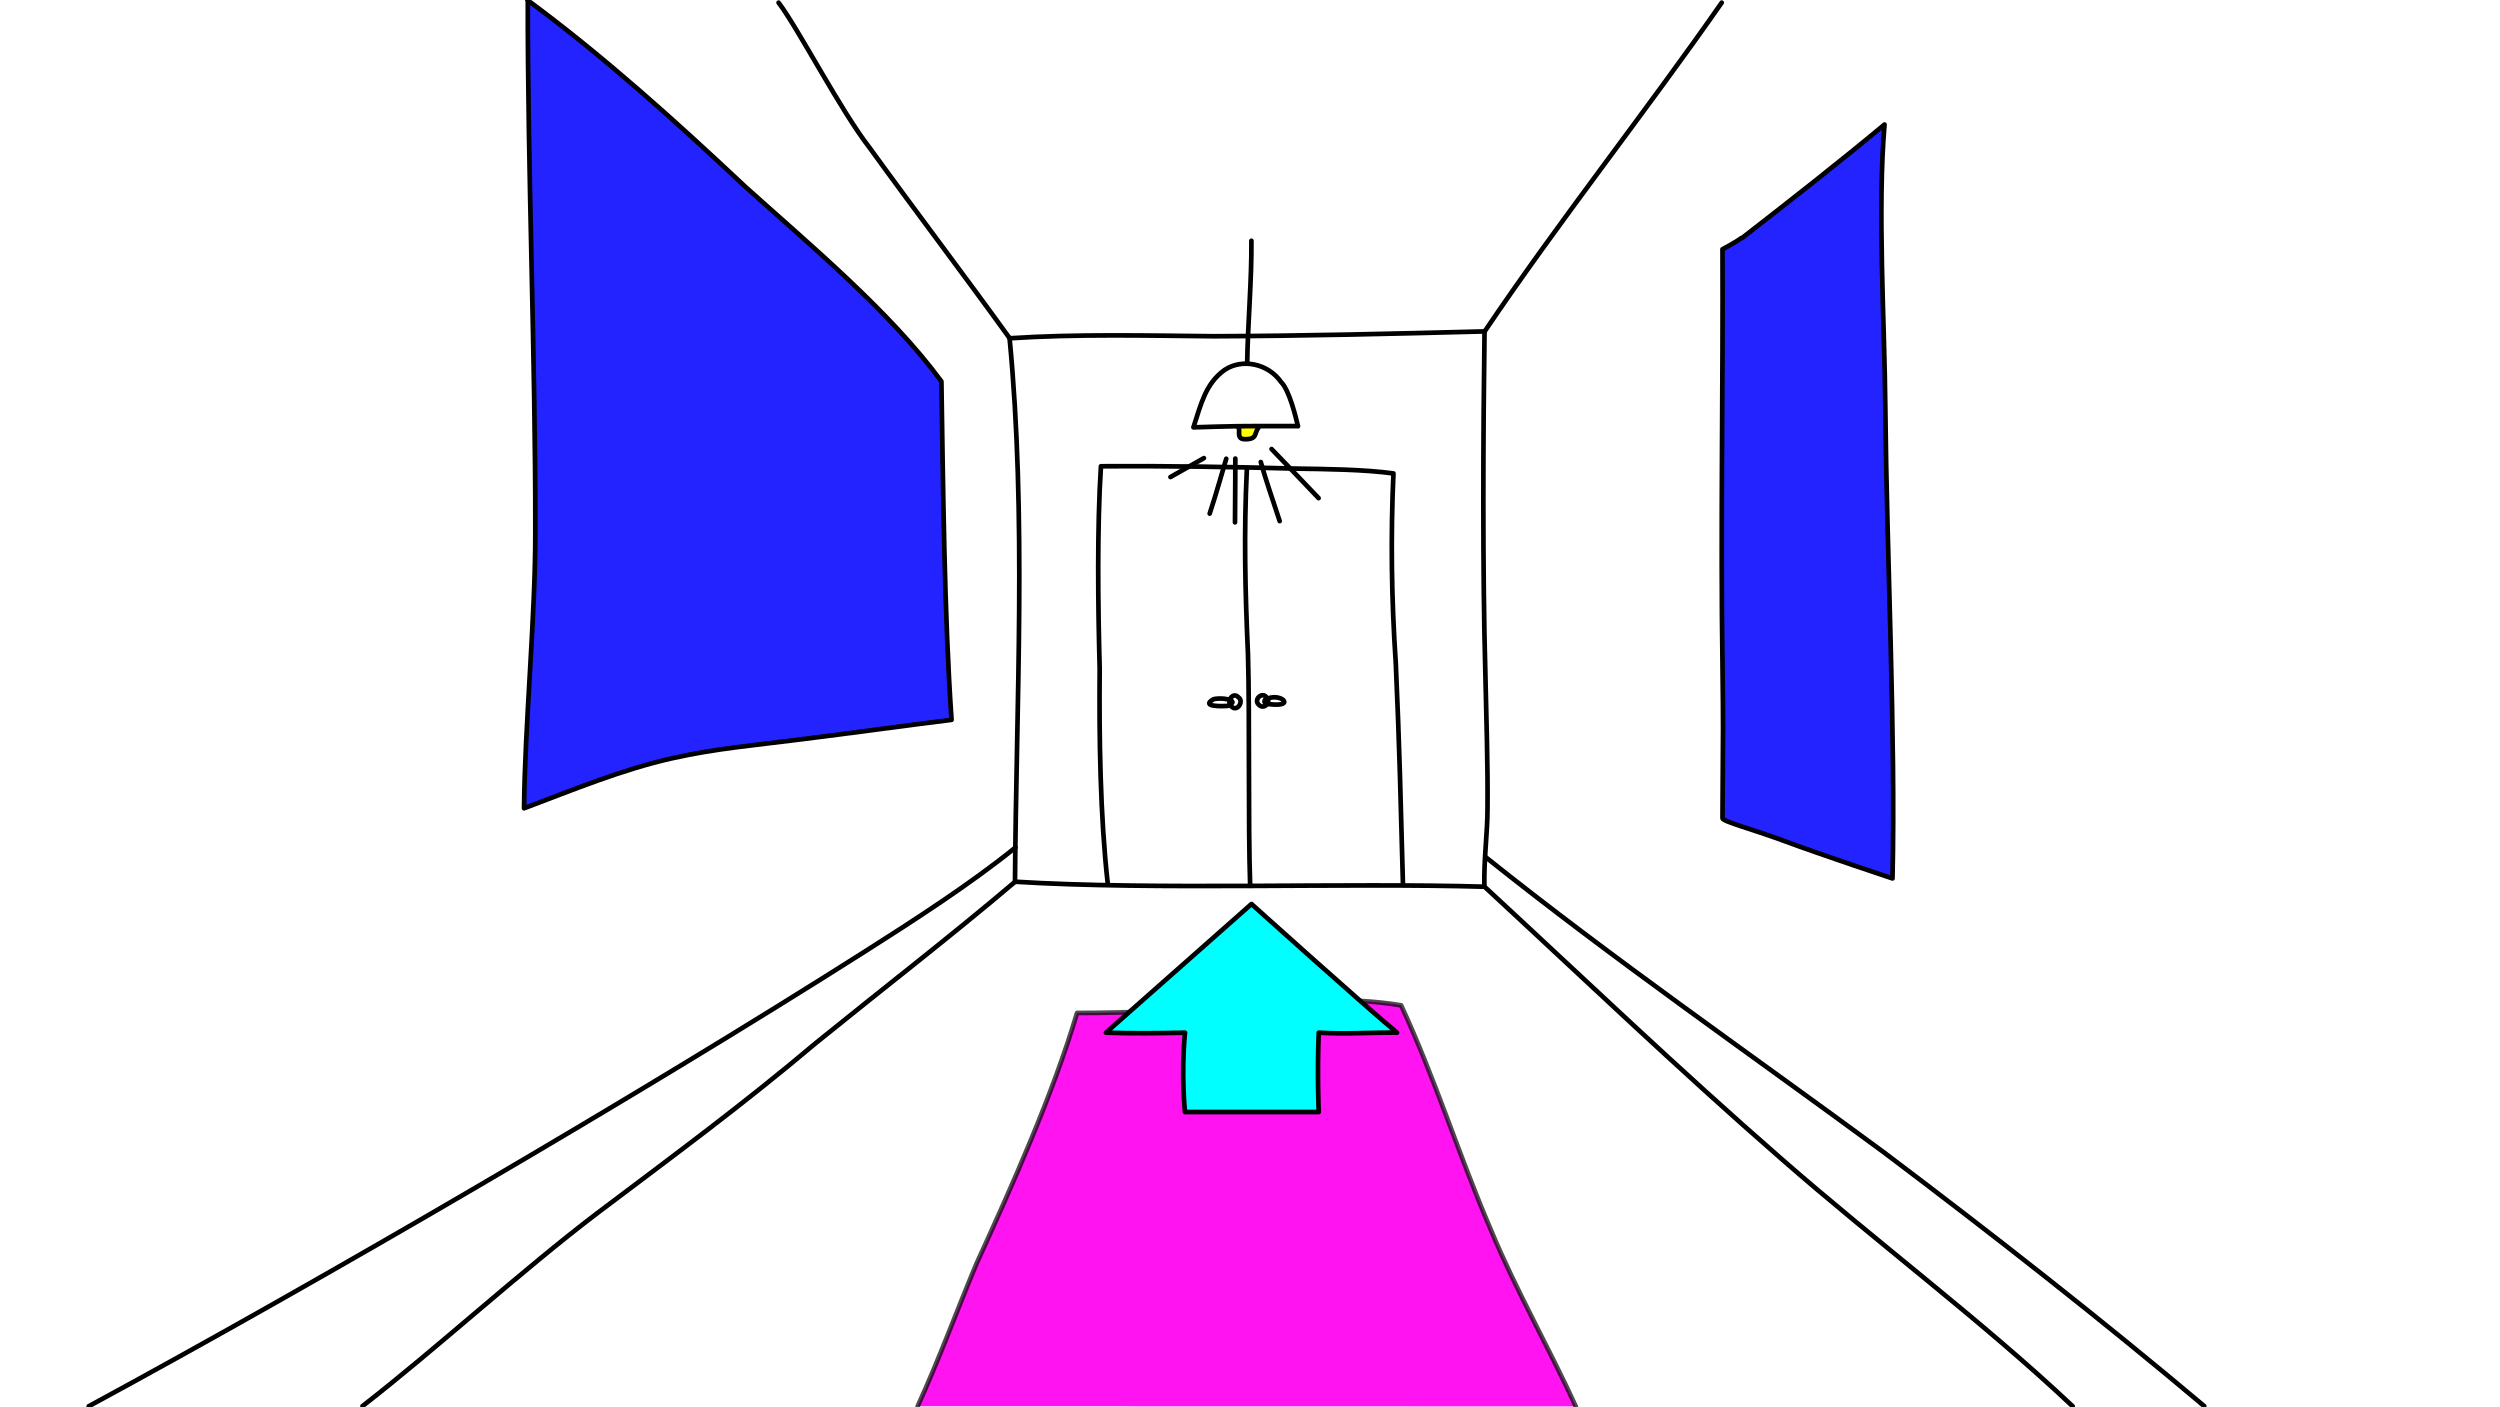
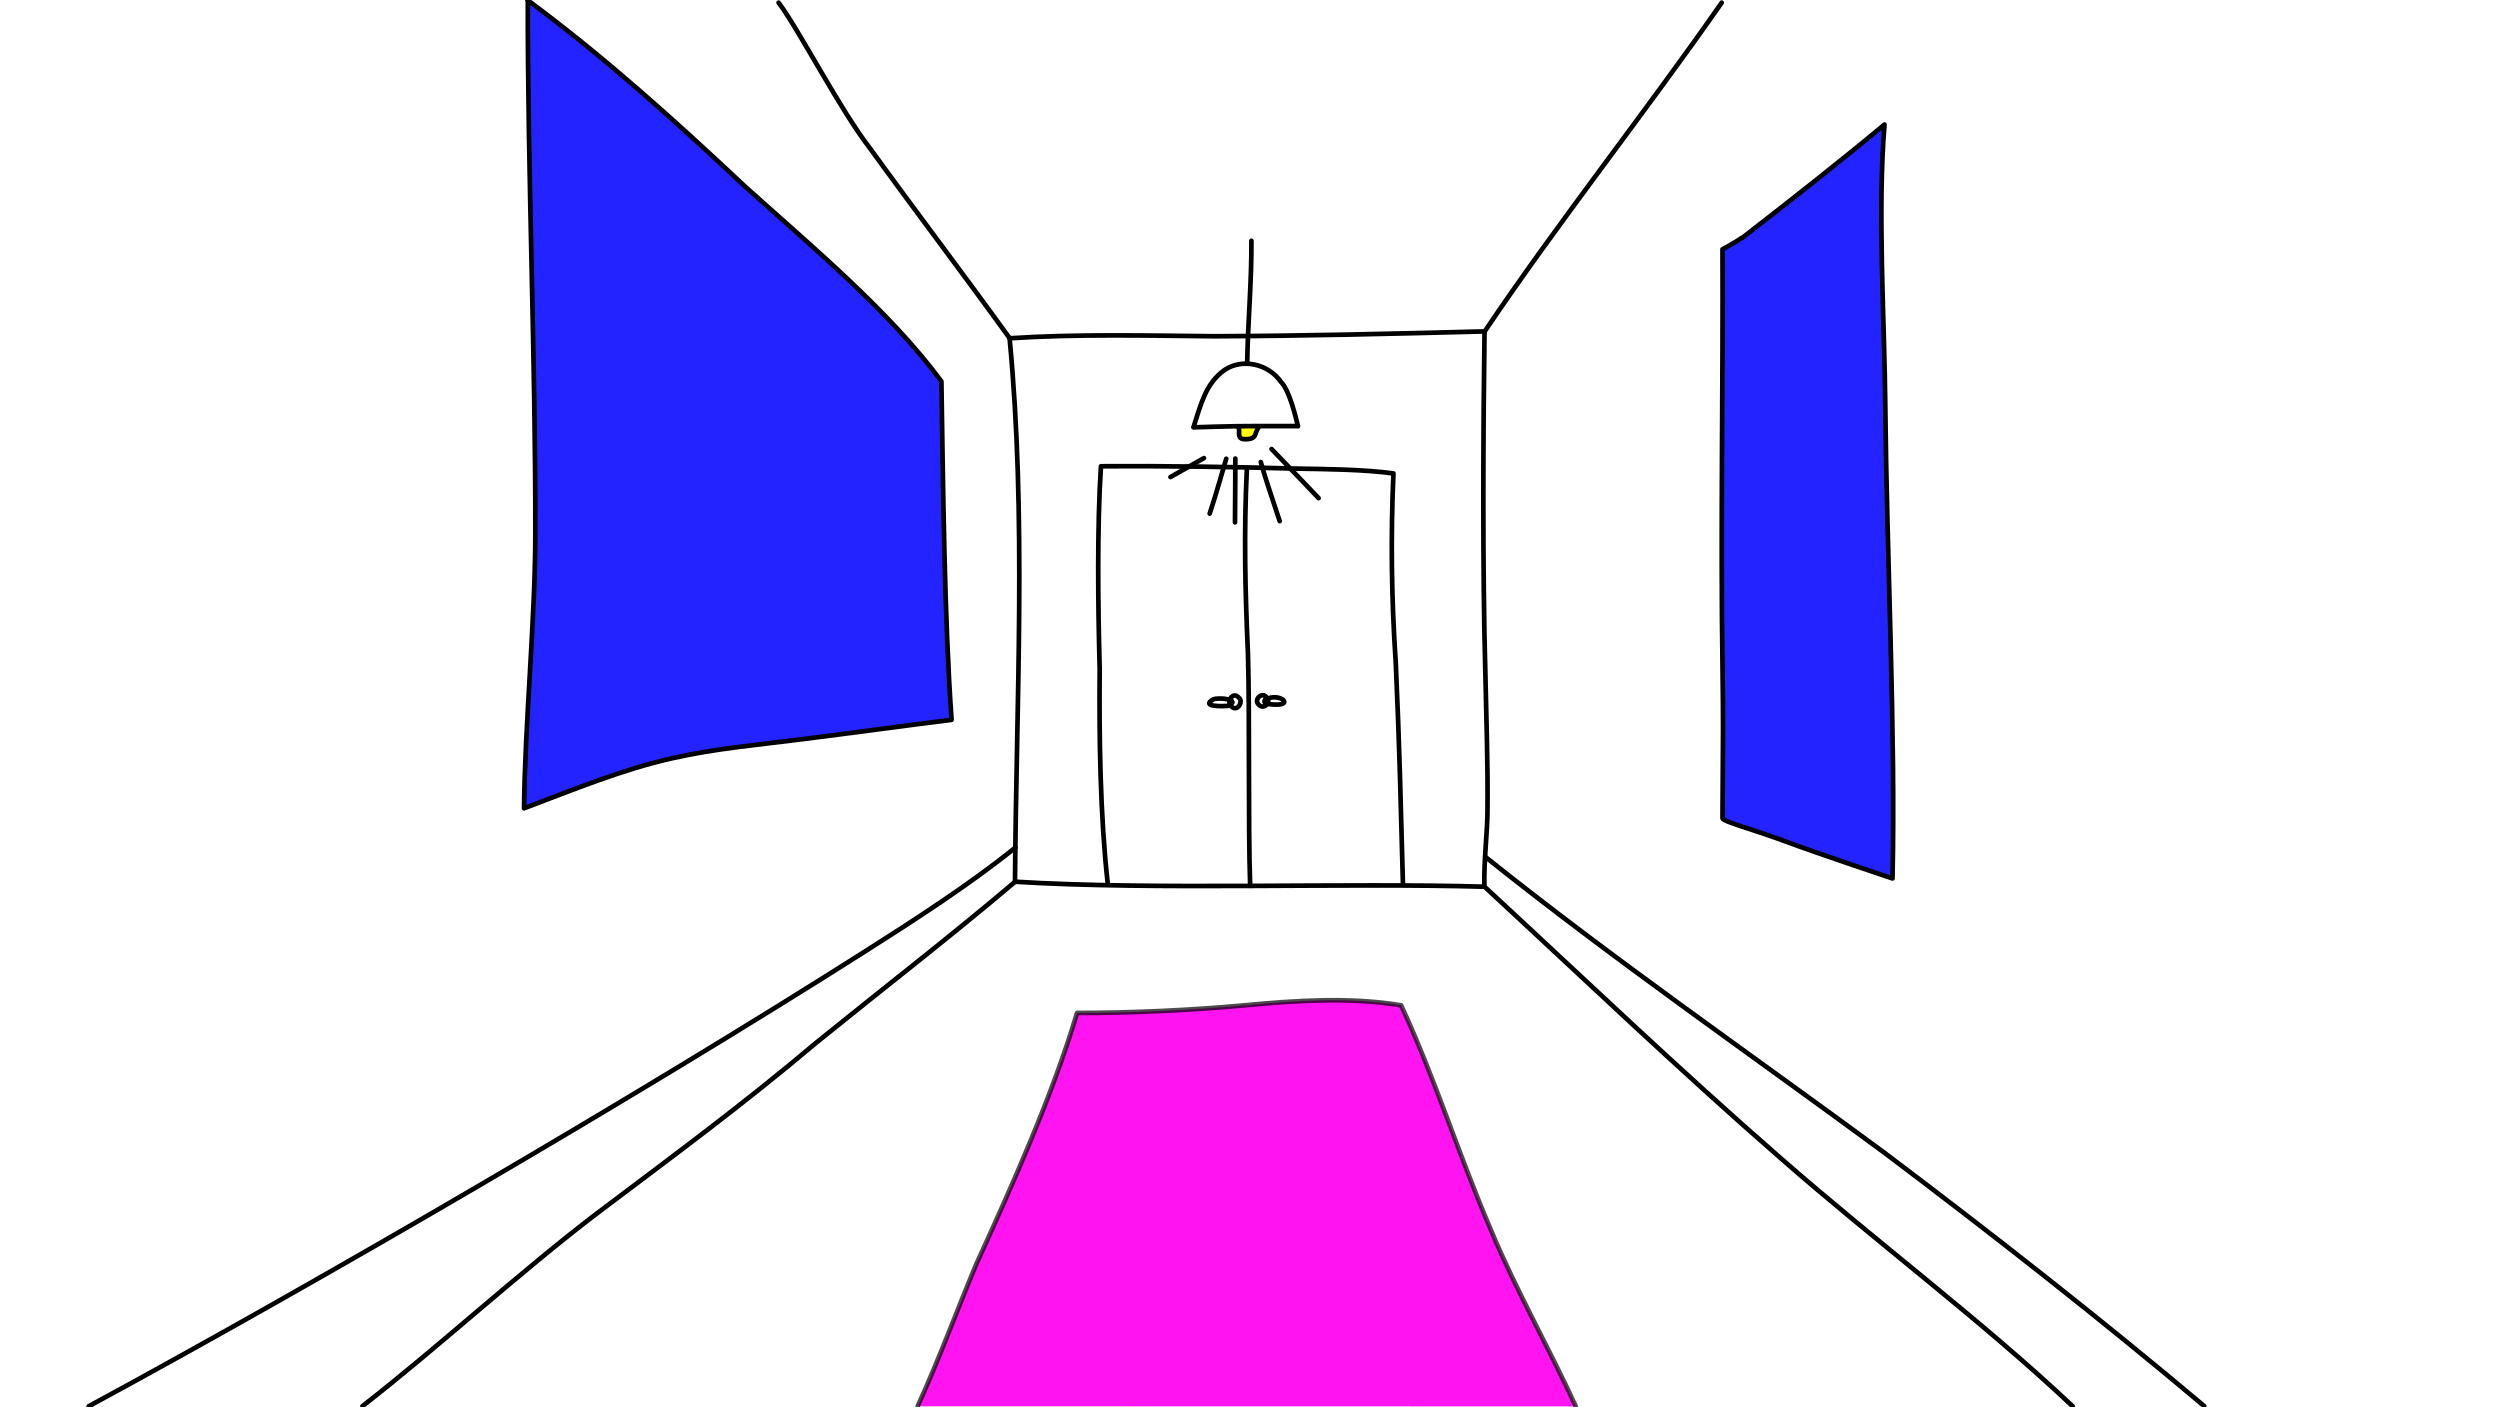
<svg xmlns="http://www.w3.org/2000/svg" id="Ebene_1" version="1.1" viewBox="0 0 1600 900">
  <defs>
    <style>
      .st0, .st1 {
        fill: none;
      }

-       .st1, .st2, .st3, .st4, .st5 {
+       .st1, .st2, .st3, .st4 {
        stroke: #000;
        stroke-linecap: round;
        stroke-linejoin: round;
        stroke-width: 3px;
      }

      .st2 {
        fill: #2323ff;
      }

      .st3 {
        fill: #ff13f0;
        stroke-opacity: .7;
      }

      .st4 {
-         fill: aqua;
-       }
- 
-       .st5 {
        fill: #ff0;
      }
    </style>
  </defs>
  <g>
-     <path id="STROKE_c29813dc-d6c9-44a7-b7b0-9d586071a814" class="st5" d="M805.3,273.9c-2.6,3.1-.5,7.2-8.1,7.2-6.5.2-3.1-5.6-4.6-7.3" />
+     <path id="STROKE_c29813dc-d6c9-44a7-b7b0-9d586071a814" class="st4" d="M805.3,273.9c-2.6,3.1-.5,7.2-8.1,7.2-6.5.2-3.1-5.6-4.6-7.3" />
    <path id="STROKE_c13a4ff2-4bad-455c-afee-ba9cbf6cf65e" class="st1" d="M646.1,216.2c11,113.9,4.3,233.4,3.5,348" />
    <path id="STROKE_e3e7ea10-107c-4f23-8d9d-055a922945b7" class="st1" d="M950.1,211.9c-.9,65.3-1.3,154.6.5,217.8.6,27.2,1.7,60.8,1.4,88,0,15.2-2.4,32.3-2,49.7" />
    <path id="STROKE_786aa971-934d-42d7-b357-08ae29b120d2" class="st1" d="M1101.9,1.7c-47.8,68.7-104.8,140.7-151.7,210.4-58.9,1.5-115.3,2.9-173.4,3.1-42.3-.4-88.1-1.5-130.6,1.3-28.9-40.1-59.9-80.8-89.7-122-18.5-23.7-45.6-76.2-58.2-92.8" />
    <path id="STROKE_5e976470-1025-47b1-b8c7-20da5f5e2dc7" class="st1" d="M649.7,564.3c89.1,5.5,209.5.6,300.4,3.2,63.3,58.5,124.2,116.8,189.6,173.8,60.6,53.1,128.9,104.1,186.8,158.7" />
    <path id="STROKE_77f6cb17-5423-4c68-9830-913ac270e016" class="st1" d="M649.7,564.3c-42.3,35.8-83.6,67.6-127.4,103.1-46.9,39.6-91.5,72.4-139.9,108.9-48.6,36.9-103.5,87.2-150.4,123.6" />
    <path id="STROKE_0cd43c78-dbe3-4794-8f09-fa2f8e75ae2c" class="st1" d="M649.9,542.4c-28.8,23.3-65.4,46.9-96.9,66.9-144.6,91.8-346.9,209.8-496.2,290.7" />
    <path id="STROKE_f71d2131-ded7-4f91-b527-7286226675b6" class="st1" d="M950.6,548.4c83.3,66.5,168.3,125.2,254.8,188.9,70.2,52.9,139.4,107.1,205.3,162.6" />
    <path id="STROKE_0115f3a1-805d-401d-889c-f7d5f8abaeb0" class="st1" d="M830.7,272.8c-1.3-5.5-5.5-23.2-10.9-28.4-7.9-11.4-24.5-15.4-36.1-7.6-12.1,8.7-15,21.6-19.9,36.7,0,0,26.6-.9,38.4-.8h28.5Z" />
    <path id="STROKE_e6f83252-7640-4ae5-8205-8aad18b6456d" class="st1" d="M798.2,232.4c.4-25.9,2.9-52.7,2.7-78.3" />
    <path id="STROKE_b7656743-a8ec-49cd-a197-7682d07a50de" class="st1" d="M813.8,287.4c9.2,9.5,15.2,15.8,30.1,31.4" />
    <path id="STROKE_3cfab8a9-bbce-4ae2-893c-a9d2e5cdd93e" class="st1" d="M806.9,295.7c3.5,12.3,5.7,18.3,12.1,37.8" />
    <path id="STROKE_3036f2d1-c37a-4c13-850c-01f947515fcd" class="st1" d="M790.6,293.5c0,1.2,0,21.9-.2,40.8" />
    <path id="STROKE_6d5bad85-2ce2-4d7f-a177-7f1736691688" class="st1" d="M784.8,293.6c-.5,1.4-7,24.5-10.6,35.1" />
    <path id="STROKE_c0544c52-a443-4e93-a09f-762708c7193a" class="st1" d="M770.5,293.2c-5.6,3.2-13.6,7.6-21.4,12.1" />
    <path id="STROKE_1ded2900-067a-4159-8266-4dc2c9ac505f" class="st1" d="M897.9,566.3c-1.4-51.6-2.3-90.9-4.6-141.8-2.8-42-3.3-80.5-1.5-121.5-19-2.6-43.6-2.8-63.1-3.1-38.7-1.1-85.1-1.8-124.1-1.5-2.5,39.5-1.9,89-.8,129.6-.4,43.6.3,94.6,5.2,137.9" />
    <path id="STROKE_6e0ac92e-a071-4ce7-a24c-1d06a7f02de2" class="st1" d="M798,300c-2,42.1-1.1,77.8.7,118.5,1.2,41.8,0,106.4,1.4,148.4" />
    <path id="STROKE_69fd32a7-77e2-49a6-9f7f-b91abc2eff68" class="st1" d="M792.6,446.3c-3.5-3.9-7.8,2.7-4.7,5.6,3.7,4.4,8.5-3.2,4.7-5.6Z" />
    <path id="STROKE_fbfcc2f0-70c3-4ba4-94d1-401eb994eafd" class="st1" d="M810.4,446.1c-2.8-3.4-8,1.5-5,4.7,3.6,4.1,8.6-1.9,5-4.7Z" />
    <path id="STROKE_e98da82e-4739-4f7b-bf77-e2ae3cd6ad6a" class="st1" d="M776.3,447.7c3.4-1.7,18.9,0,9.4,4.1-3,.2-17.4.7-9.4-4.1Z" />
    <path id="STROKE_9d27ee22-967b-4fd5-a97e-10215f0dbd73" class="st1" d="M809.6,448c9-5.8,21,4.8,3,2.7-1.2-.2-4.3-.8-3.1-2.3v-.4h0Z" />
    <path id="STROKE_76f743f8-31ec-4d19-b028-611d66b3b06a" class="st3" d="M587.3,900c14-30.8,25-61,37.5-90.9,22.8-49.9,48.9-108.3,64.5-160.8,34,0,72.6-1.7,107.2-4.9,33.2-3.1,67.5-5.4,100.2,0,21.4,45.9,37.3,96.9,57.5,143.8,15.5,37.5,37.8,76.7,54.3,112.9" />
    <path id="door" class="st0" d="M897.9,566.3c-1.4-51.6-2.3-90.9-4.6-141.8-2.8-42-3.3-80.5-1.5-121.5-19-2.6-43.6-2.8-63.1-3.1-38.7-1.1-85.1-1.8-124.1-1.5-2.5,39.5-1.9,89-.8,129.6-.4,43.6.3,94.6,5.2,137.9l188.9.4h0Z" />
  </g>
-   <path id="Bild_2" class="st2" d="M337.5,0c49.1,36.2,95.3,78,139.7,119.7,41.7,37.5,92.5,79.8,125.3,124.4,1.1,66.7,1.8,149.6,6.5,216.6-31.5,3.9-62.2,8.2-95.7,12.4-30.5,3.9-55,5.9-82.7,12.1-32.1,7.1-64.4,20.5-95.2,32.1.4-51.9,7.3-122.7,7.2-177.2.2-109.1-5-231.8-4.8-340.3h-.2v.2h0Z" />
+   <path id="Bild_2" class="st2" d="M337.5,0c49.1,36.2,95.3,78,139.7,119.7,41.7,37.5,92.5,79.8,125.3,124.4,1.1,66.7,1.8,149.6,6.5,216.6-31.5,3.9-62.2,8.2-95.7,12.4-30.5,3.9-55,5.9-82.7,12.1-32.1,7.1-64.4,20.5-95.2,32.1.4-51.9,7.3-122.7,7.2-177.2.2-109.1-5-231.8-4.8-340.3h-.2V0h0Z" />
  <path id="Bild_1" class="st2" d="M1114.8,152.4c29.3-22.7,63.1-49.2,91.3-72.7-4.6,54.3,0,125.4.5,180.7.9,94.9,6.7,208.4,4.6,301.8,0,0-44.7-14.8-71.3-24.7-17.6-6.5-37.5-11.8-37.5-13.8.4-65.2.5-55.7,0-97.9-1.3-84.1.4-181.8,0-266.3,0,0,8.8-4.6,12.1-7.2h.3Z" />
-   <path id="STROKE_2723813b-dec1-47cb-992f-cff34e48f481" class="st4" d="M801,578.6s73.9,66.5,93.1,82.3c-17.3-.2-32.6,1.1-50.1,0-1.1,26.6,0,50.8,0,50.8h-85.6s-2.6-23.8,0-50.8c-16.2.4-34.3.6-50.6,0l93.1-82.3h.2-.1Z" />
</svg>
